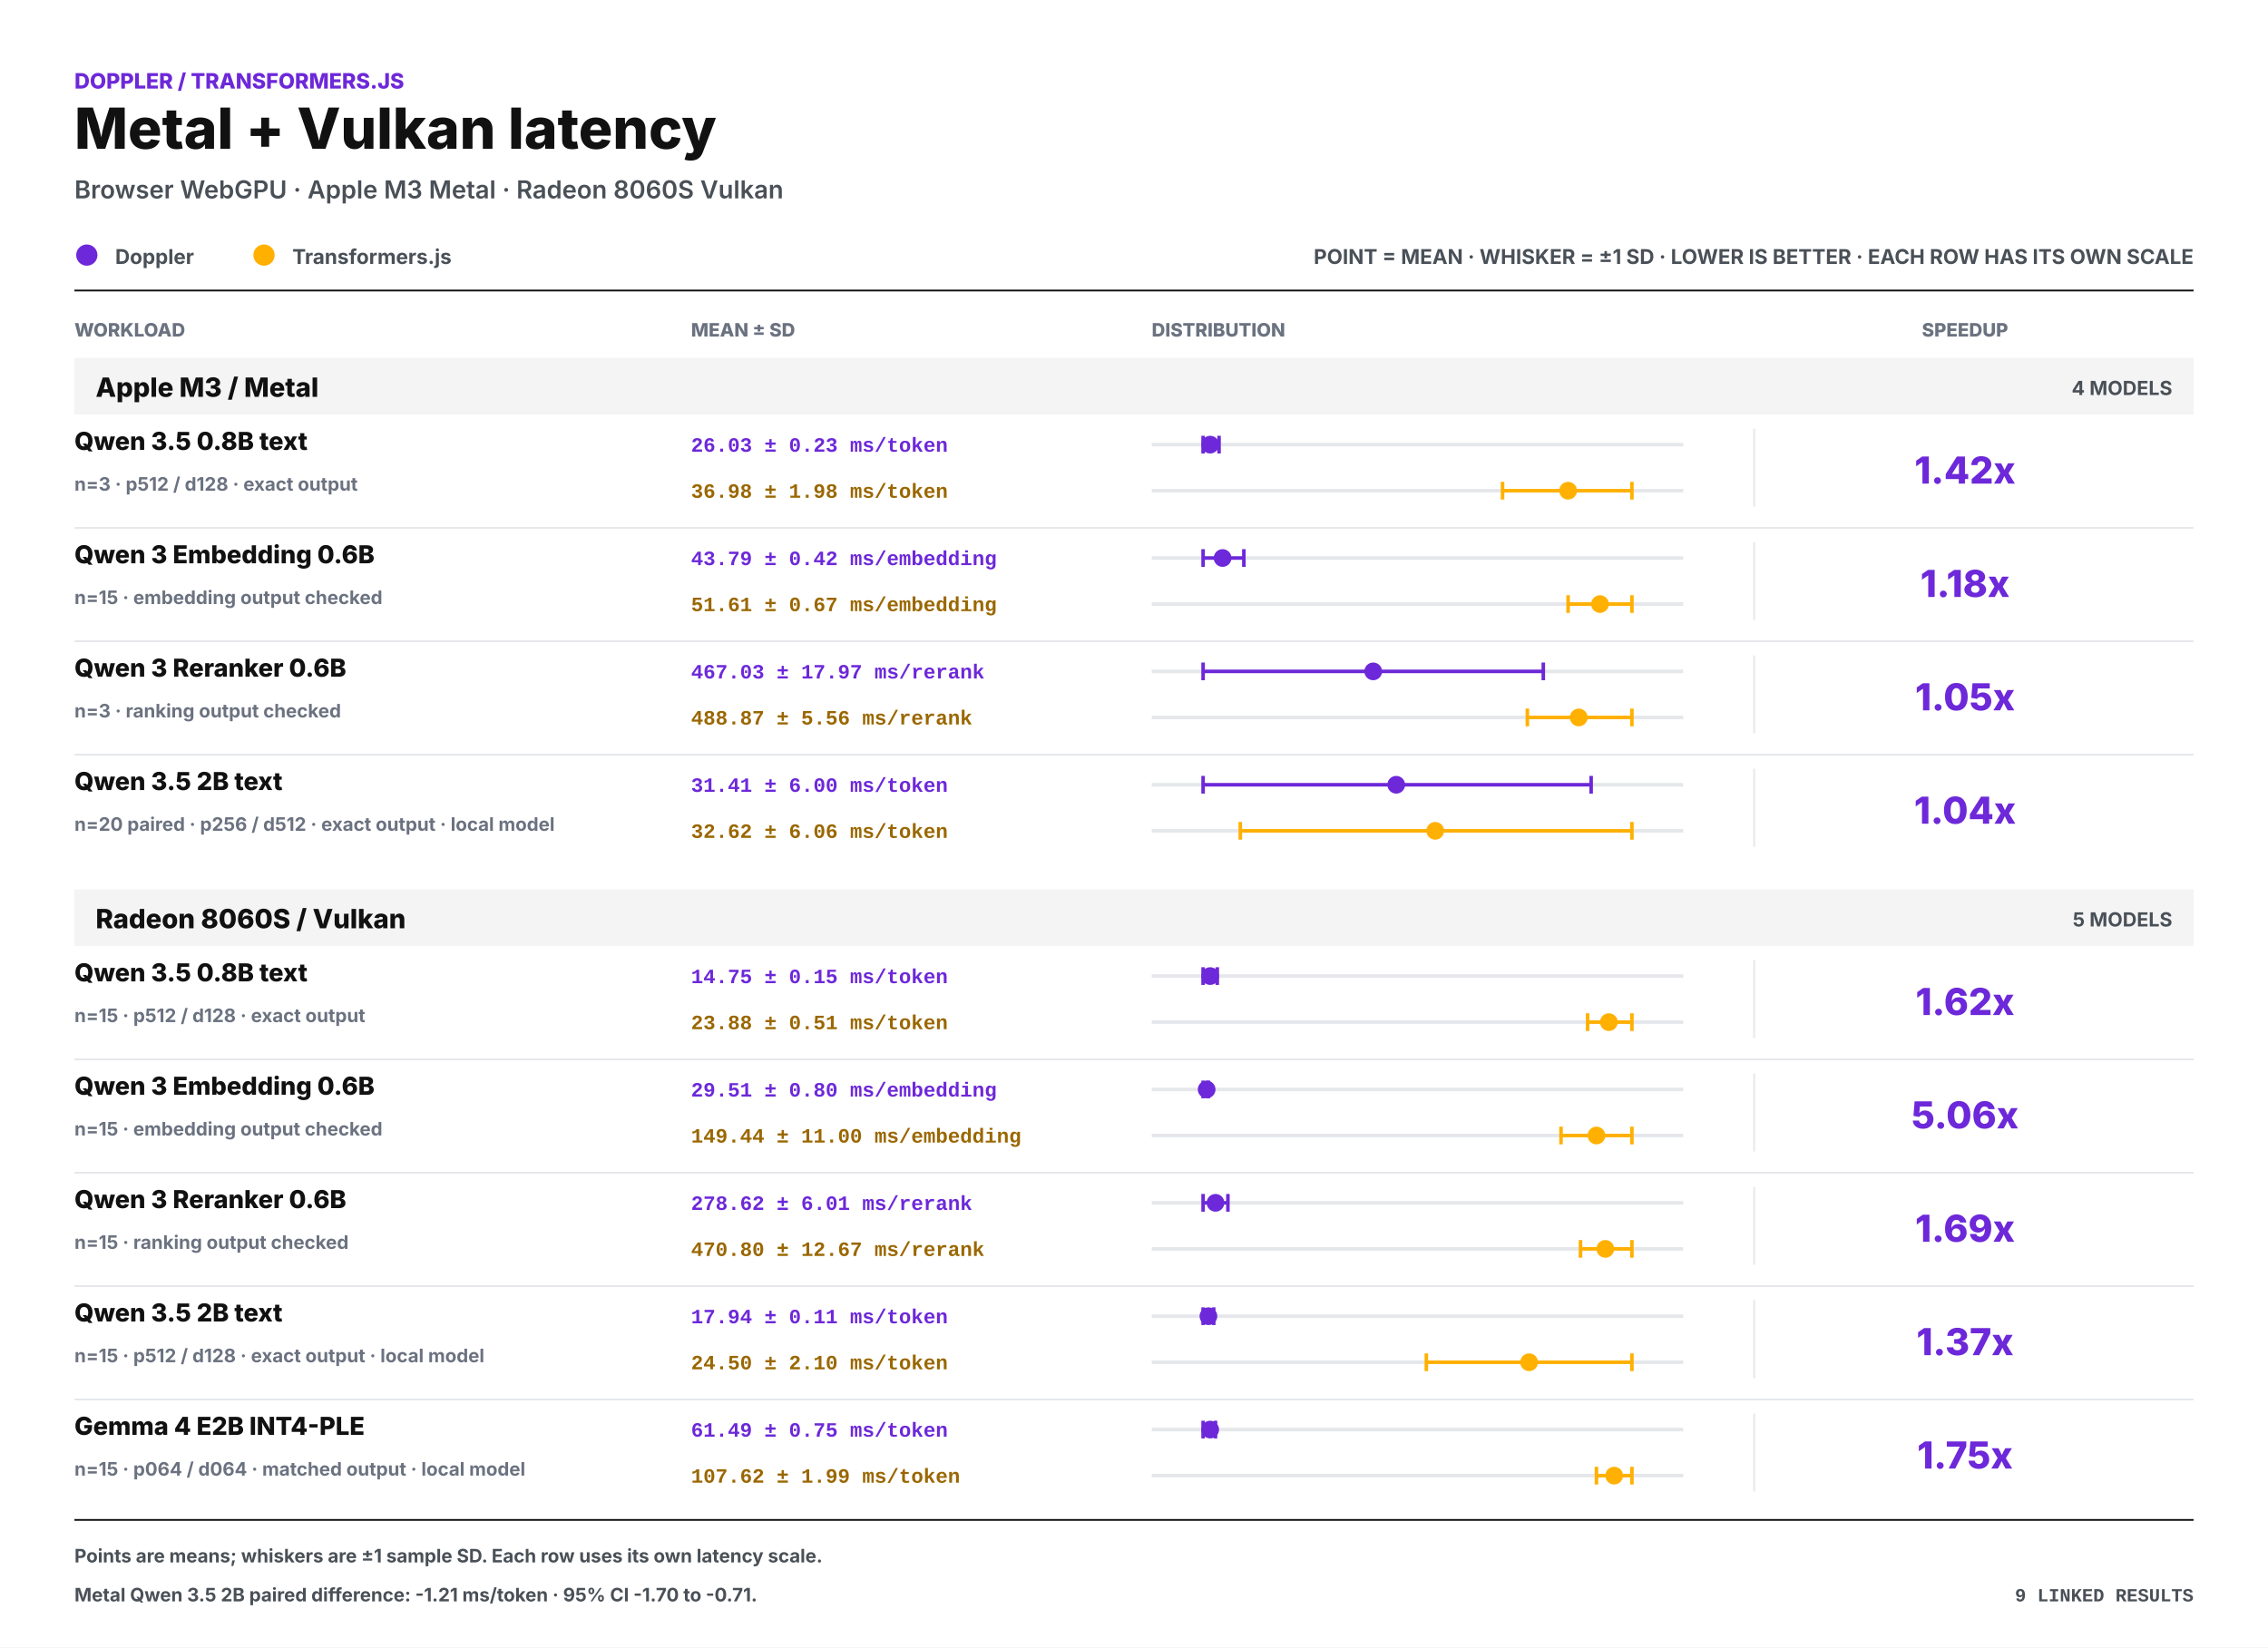
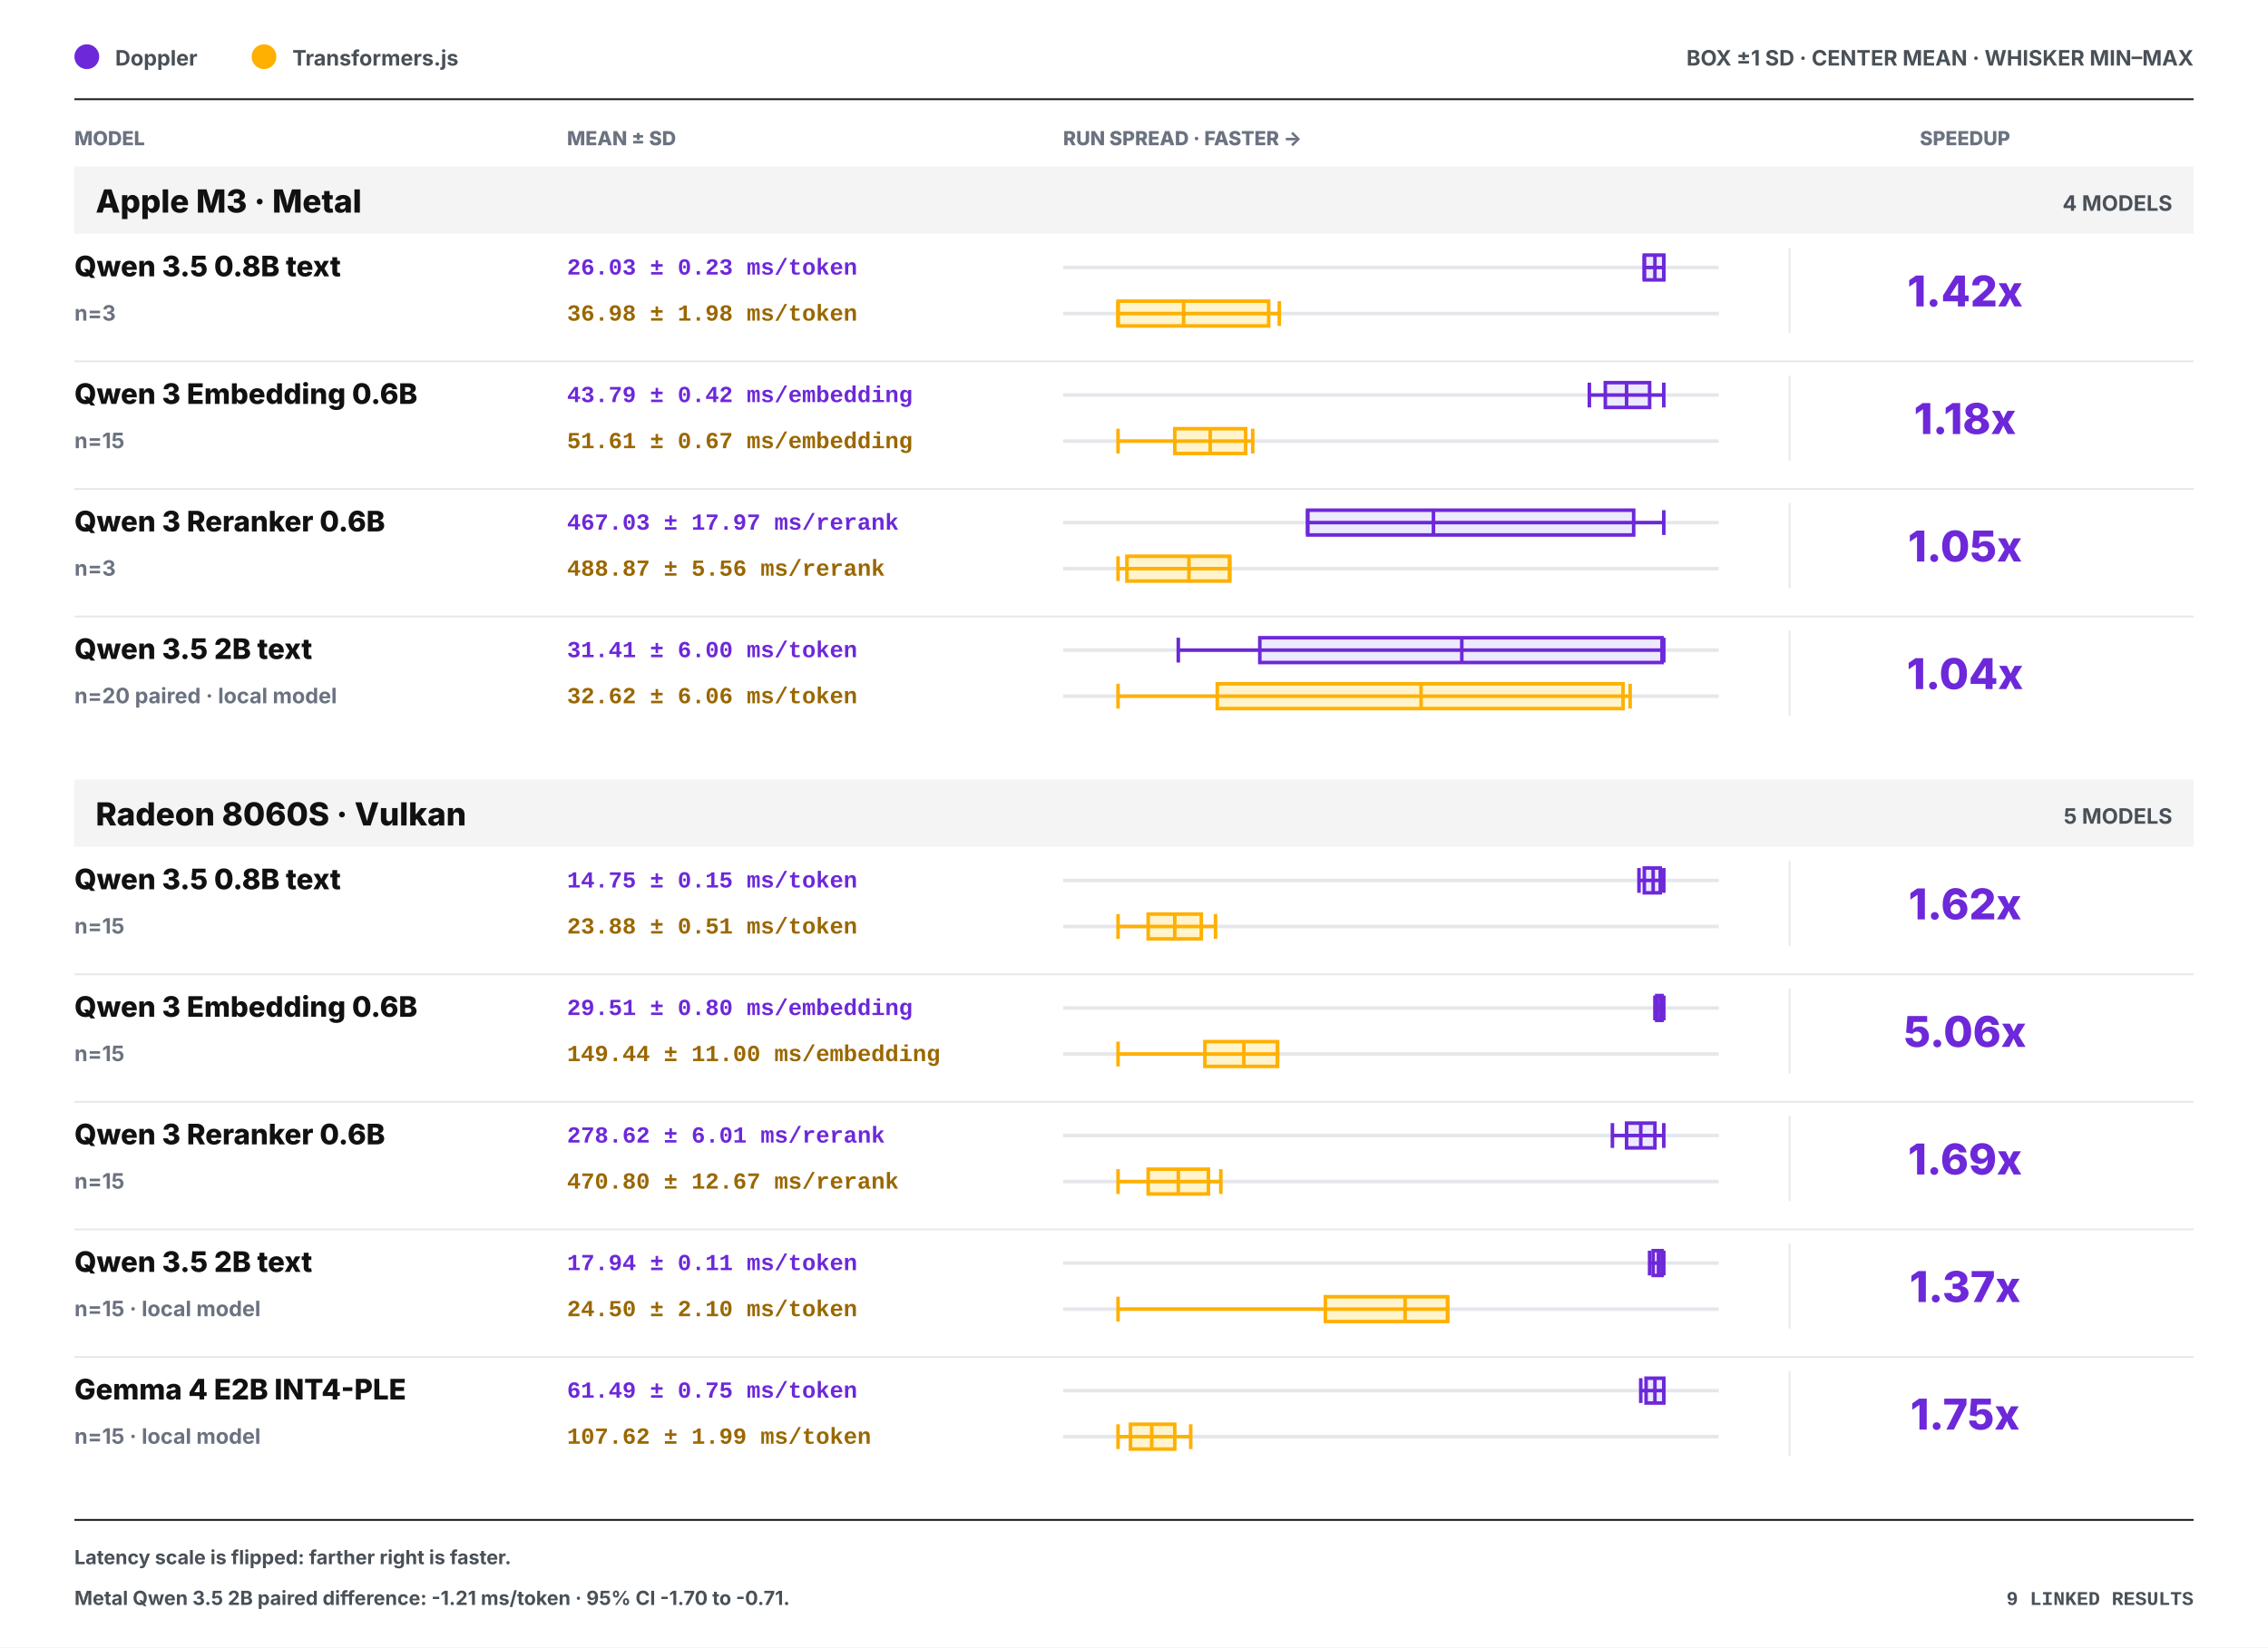
<svg xmlns="http://www.w3.org/2000/svg" width="1280" height="930" viewBox="0 0 1280 930" role="img" aria-labelledby="title desc">
  <defs>
    <style>
-       text { fill: #111111; font-family: Inter, "Segoe UI", "Helvetica Neue", Arial, sans-serif; letter-spacing: 0; }
-       .mono { font-family: SFMono-Regular, Menlo, Consolas, "Liberation Mono", monospace; }
-       .eyebrow { font-size: 12px; font-weight: 800; fill: #6d28d9; }
-       .title { font-size: 32px; font-weight: 800; }
-       .subtitle { font-size: 14px; font-weight: 600; fill: #495057; }
-       .legend { font-size: 11.5px; font-weight: 700; fill: #495057; }
-       .column { font-size: 10.5px; font-weight: 800; fill: #6b7280; }
-       .section { font-size: 15px; font-weight: 800; }
-       .section-detail { font-size: 11px; font-weight: 700; fill: #495057; }
-       .model { font-size: 14px; font-weight: 800; }
-       .detail { font-size: 10.5px; font-weight: 650; fill: #6b7280; }
-       .doppler-value { font-size: 11.5px; font-weight: 800; fill: #6d28d9; }
-       .tjs-value { font-size: 11.5px; font-weight: 800; fill: #9a6700; }
-       .ratio { font-size: 21px; font-weight: 800; fill: #6d28d9; }
-       .footer { font-size: 10.5px; font-weight: 650; fill: #495057; }
-       .section-band { fill: #f4f4f5; }
-       .row-line { stroke: #e5e7eb; stroke-width: 1; }
-       .column-line { stroke: #e5e7eb; stroke-width: 1; }
-       .axis { stroke: #e5e7eb; stroke-width: 2; }
-       .doppler-mark { stroke: #6d28d9; stroke-width: 2; }
-       .tjs-mark { stroke: #ffb000; stroke-width: 2; }
-     </style>
+     text{fill:#111;font-family:Inter,"Segoe UI","Helvetica Neue",Arial,sans-serif;letter-spacing:0}.mono{font-family:SFMono-Regular,Menlo,Consolas,"Liberation Mono",monospace}.legend{font-size:12px;font-weight:750;fill:#495057}.column{font-size:11px;font-weight:800;fill:#6b7280}.section{font-size:18px;font-weight:800}.section-detail{font-size:12px;font-weight:750;fill:#495057}.model{font-size:16px;font-weight:800}.detail{font-size:12px;font-weight:650;fill:#6b7280}.dv,.tv{font-size:13px;font-weight:800}.dv{fill:#6d28d9}.tv{fill:#9a6700}.ratio{font-size:24px;font-weight:800;fill:#6d28d9}.footer{font-size:11px;font-weight:650;fill:#495057}.band{fill:#f4f4f5}.row{stroke:#e5e7eb}.axis{stroke:#e5e7eb;stroke-width:2}.divider{stroke:#e5e7eb}.d-box{fill:#ede9fe;stroke:#6d28d9;stroke-width:2}.t-box{fill:#fff4cc;stroke:#ffb000;stroke-width:2}.d-mark{fill:none;stroke:#6d28d9;stroke-width:2}.t-mark{fill:none;stroke:#ffb000;stroke-width:2}
+   </style>
  </defs>
-   <rect width="1280" height="930" fill="#ffffff" />
-   <text x="42" y="50" class="eyebrow">DOPPLER / TRANSFORMERS.JS</text>
-   <text x="42" y="84" class="title">Metal + Vulkan latency</text>
-   <text x="42" y="112" class="subtitle">Browser WebGPU · Apple M3 Metal · Radeon 8060S Vulkan</text>
-   <circle cx="49" cy="144" r="6" fill="#6d28d9" />
-   <text x="65" y="149" class="legend">Doppler</text>
-   <circle cx="149" cy="144" r="6" fill="#ffb000" />
-   <text x="165" y="149" class="legend">Transformers.js</text>
-   <text x="1238" y="149" text-anchor="end" class="legend">POINT = MEAN · WHISKER = ±1 SD · LOWER IS BETTER · EACH ROW HAS ITS OWN SCALE</text>
-   <line x1="42" y1="164" x2="1238" y2="164" stroke="#111111" />
-   <text x="42" y="190" class="column">WORKLOAD</text>
-   <text x="390" y="190" class="column">MEAN ± SD</text>
-   <text x="650" y="190" class="column">DISTRIBUTION</text>
-   <text x="1109" y="190" text-anchor="middle" class="column">SPEEDUP</text>
-   <rect x="42" y="202" width="1196" height="32" class="section-band" />
-   <text x="54" y="224" class="section">Apple M3 / Metal</text>
-   <text x="1226" y="223" text-anchor="end" class="section-detail">4 MODELS</text>
-   <text x="42" y="254" class="model">Qwen 3.5 0.8B text</text>
-   <text x="42" y="277" class="detail">n=3 · p512 / d128 · exact output</text>
-   <text x="390" y="255" class="doppler-value mono">26.03 ± 0.23 ms/token</text>
-   <text x="390" y="281" class="tjs-value mono">36.98 ± 1.98 ms/token</text>
-   <path d="M650 251H950" class="axis" />
-   <path d="M679 251H688M679 246v10M688 246v10" class="doppler-mark" />
-   <circle cx="683" cy="251" r="5" fill="#6d28d9" />
-   <path d="M650 277H950" class="axis" />
-   <path d="M848 277H921M848 272v10M921 272v10" class="tjs-mark" />
-   <circle cx="885" cy="277" r="5" fill="#ffb000" />
-   <line x1="990" y1="242" x2="990" y2="286" class="column-line" />
-   <text x="1109" y="273" text-anchor="middle" class="ratio">1.42x</text>
-   <line x1="42" y1="298" x2="1238" y2="298" class="row-line" />
-   <text x="42" y="318" class="model">Qwen 3 Embedding 0.6B</text>
-   <text x="42" y="341" class="detail">n=15 · embedding output checked</text>
-   <text x="390" y="319" class="doppler-value mono">43.79 ± 0.42 ms/embedding</text>
-   <text x="390" y="345" class="tjs-value mono">51.61 ± 0.67 ms/embedding</text>
-   <path d="M650 315H950" class="axis" />
-   <path d="M679 315H702M679 310v10M702 310v10" class="doppler-mark" />
-   <circle cx="690" cy="315" r="5" fill="#6d28d9" />
-   <path d="M650 341H950" class="axis" />
-   <path d="M885 341H921M885 336v10M921 336v10" class="tjs-mark" />
-   <circle cx="903" cy="341" r="5" fill="#ffb000" />
-   <line x1="990" y1="306" x2="990" y2="350" class="column-line" />
-   <text x="1109" y="337" text-anchor="middle" class="ratio">1.18x</text>
-   <line x1="42" y1="362" x2="1238" y2="362" class="row-line" />
-   <text x="42" y="382" class="model">Qwen 3 Reranker 0.6B</text>
-   <text x="42" y="405" class="detail">n=3 · ranking output checked</text>
-   <text x="390" y="383" class="doppler-value mono">467.03 ± 17.97 ms/rerank</text>
-   <text x="390" y="409" class="tjs-value mono">488.87 ± 5.56 ms/rerank</text>
-   <path d="M650 379H950" class="axis" />
-   <path d="M679 379H871M679 374v10M871 374v10" class="doppler-mark" />
-   <circle cx="775" cy="379" r="5" fill="#6d28d9" />
-   <path d="M650 405H950" class="axis" />
-   <path d="M862 405H921M862 400v10M921 400v10" class="tjs-mark" />
-   <circle cx="891" cy="405" r="5" fill="#ffb000" />
-   <line x1="990" y1="370" x2="990" y2="414" class="column-line" />
-   <text x="1109" y="401" text-anchor="middle" class="ratio">1.05x</text>
-   <line x1="42" y1="426" x2="1238" y2="426" class="row-line" />
-   <text x="42" y="446" class="model">Qwen 3.5 2B text</text>
-   <text x="42" y="469" class="detail">n=20 paired · p256 / d512 · exact output · local model</text>
-   <text x="390" y="447" class="doppler-value mono">31.41 ± 6.00 ms/token</text>
-   <text x="390" y="473" class="tjs-value mono">32.62 ± 6.06 ms/token</text>
-   <path d="M650 443H950" class="axis" />
-   <path d="M679 443H898M679 438v10M898 438v10" class="doppler-mark" />
-   <circle cx="788" cy="443" r="5" fill="#6d28d9" />
-   <path d="M650 469H950" class="axis" />
-   <path d="M700 469H921M700 464v10M921 464v10" class="tjs-mark" />
-   <circle cx="810" cy="469" r="5" fill="#ffb000" />
-   <line x1="990" y1="434" x2="990" y2="478" class="column-line" />
-   <text x="1109" y="465" text-anchor="middle" class="ratio">1.04x</text>
-   <rect x="42" y="502" width="1196" height="32" class="section-band" />
-   <text x="54" y="524" class="section">Radeon 8060S / Vulkan</text>
-   <text x="1226" y="523" text-anchor="end" class="section-detail">5 MODELS</text>
-   <text x="42" y="554" class="model">Qwen 3.5 0.8B text</text>
-   <text x="42" y="577" class="detail">n=15 · p512 / d128 · exact output</text>
-   <text x="390" y="555" class="doppler-value mono">14.75 ± 0.15 ms/token</text>
-   <text x="390" y="581" class="tjs-value mono">23.88 ± 0.51 ms/token</text>
-   <path d="M650 551H950" class="axis" />
-   <path d="M679 551H687M679 546v10M687 546v10" class="doppler-mark" />
-   <circle cx="683" cy="551" r="5" fill="#6d28d9" />
-   <path d="M650 577H950" class="axis" />
-   <path d="M896 577H921M896 572v10M921 572v10" class="tjs-mark" />
-   <circle cx="908" cy="577" r="5" fill="#ffb000" />
-   <line x1="990" y1="542" x2="990" y2="586" class="column-line" />
-   <text x="1109" y="573" text-anchor="middle" class="ratio">1.62x</text>
-   <line x1="42" y1="598" x2="1238" y2="598" class="row-line" />
-   <text x="42" y="618" class="model">Qwen 3 Embedding 0.6B</text>
-   <text x="42" y="641" class="detail">n=15 · embedding output checked</text>
-   <text x="390" y="619" class="doppler-value mono">29.51 ± 0.80 ms/embedding</text>
-   <text x="390" y="645" class="tjs-value mono">149.44 ± 11.00 ms/embedding</text>
-   <path d="M650 615H950" class="axis" />
-   <path d="M679 615H682M679 610v10M682 610v10" class="doppler-mark" />
-   <circle cx="681" cy="615" r="5" fill="#6d28d9" />
-   <path d="M650 641H950" class="axis" />
-   <path d="M881 641H921M881 636v10M921 636v10" class="tjs-mark" />
-   <circle cx="901" cy="641" r="5" fill="#ffb000" />
-   <line x1="990" y1="606" x2="990" y2="650" class="column-line" />
-   <text x="1109" y="637" text-anchor="middle" class="ratio">5.06x</text>
-   <line x1="42" y1="662" x2="1238" y2="662" class="row-line" />
-   <text x="42" y="682" class="model">Qwen 3 Reranker 0.6B</text>
-   <text x="42" y="705" class="detail">n=15 · ranking output checked</text>
-   <text x="390" y="683" class="doppler-value mono">278.62 ± 6.01 ms/rerank</text>
-   <text x="390" y="709" class="tjs-value mono">470.80 ± 12.67 ms/rerank</text>
-   <path d="M650 679H950" class="axis" />
-   <path d="M679 679H693M679 674v10M693 674v10" class="doppler-mark" />
-   <circle cx="686" cy="679" r="5" fill="#6d28d9" />
-   <path d="M650 705H950" class="axis" />
-   <path d="M892 705H921M892 700v10M921 700v10" class="tjs-mark" />
-   <circle cx="906" cy="705" r="5" fill="#ffb000" />
-   <line x1="990" y1="670" x2="990" y2="714" class="column-line" />
-   <text x="1109" y="701" text-anchor="middle" class="ratio">1.69x</text>
-   <line x1="42" y1="726" x2="1238" y2="726" class="row-line" />
-   <text x="42" y="746" class="model">Qwen 3.5 2B text</text>
-   <text x="42" y="769" class="detail">n=15 · p512 / d128 · exact output · local model</text>
-   <text x="390" y="747" class="doppler-value mono">17.94 ± 0.11 ms/token</text>
-   <text x="390" y="773" class="tjs-value mono">24.50 ± 2.10 ms/token</text>
-   <path d="M650 743H950" class="axis" />
-   <path d="M679 743H685M679 738v10M685 738v10" class="doppler-mark" />
-   <circle cx="682" cy="743" r="5" fill="#6d28d9" />
-   <path d="M650 769H950" class="axis" />
-   <path d="M805 769H921M805 764v10M921 764v10" class="tjs-mark" />
-   <circle cx="863" cy="769" r="5" fill="#ffb000" />
-   <line x1="990" y1="734" x2="990" y2="778" class="column-line" />
-   <text x="1109" y="765" text-anchor="middle" class="ratio">1.37x</text>
-   <line x1="42" y1="790" x2="1238" y2="790" class="row-line" />
-   <text x="42" y="810" class="model">Gemma 4 E2B INT4-PLE</text>
-   <text x="42" y="833" class="detail">n=15 · p064 / d064 · matched output · local model</text>
-   <text x="390" y="811" class="doppler-value mono">61.49 ± 0.75 ms/token</text>
-   <text x="390" y="837" class="tjs-value mono">107.62 ± 1.99 ms/token</text>
-   <path d="M650 807H950" class="axis" />
-   <path d="M679 807H686M679 802v10M686 802v10" class="doppler-mark" />
-   <circle cx="683" cy="807" r="5" fill="#6d28d9" />
-   <path d="M650 833H950" class="axis" />
-   <path d="M901 833H921M901 828v10M921 828v10" class="tjs-mark" />
-   <circle cx="911" cy="833" r="5" fill="#ffb000" />
-   <line x1="990" y1="798" x2="990" y2="842" class="column-line" />
-   <text x="1109" y="829" text-anchor="middle" class="ratio">1.75x</text>
-   <line x1="42" y1="858" x2="1238" y2="858" stroke="#111111" />
-   <text x="42" y="882" class="footer">Points are means; whiskers are ±1 sample SD. Each row uses its own latency scale.</text>
-   <text x="42" y="904" class="footer">Metal Qwen 3.5 2B paired difference: -1.21 ms/token · 95% CI -1.70 to -0.71.</text>
-   <text x="1238" y="904" text-anchor="end" class="footer mono">9 LINKED RESULTS</text>
+   <rect width="1280" height="930" fill="#fff" />
+   <circle cx="49" cy="32" r="7" fill="#6d28d9" />
+   <text x="65" y="37" class="legend">Doppler</text>
+   <circle cx="149" cy="32" r="7" fill="#ffb000" />
+   <text x="165" y="37" class="legend">Transformers.js</text>
+   <text x="1238" y="37" text-anchor="end" class="legend">BOX ±1 SD · CENTER MEAN · WHISKER MIN–MAX</text>
+   <path d="M42 56H1238" stroke="#111" />
+   <text x="42" y="82" class="column">MODEL</text>
+   <text x="320" y="82" class="column">MEAN ± SD</text>
+   <text x="600" y="82" class="column">RUN SPREAD · FASTER →</text>
+   <text x="1109" y="82" text-anchor="middle" class="column">SPEEDUP</text>
+   <rect x="42" y="94" width="1196" height="38" class="band" />
+   <text x="54" y="120" class="section">Apple M3 · Metal</text>
+   <text x="1226" y="119" text-anchor="end" class="section-detail">4 MODELS</text>
+   <text x="42" y="156" class="model">Qwen 3.5 0.8B text</text>
+   <text x="42" y="181" class="detail">n=3</text>
+   <text x="320" y="155" class="dv mono">26.03 ± 0.23 ms/token</text>
+   <text x="320" y="181" class="tv mono">36.98 ± 1.98 ms/token</text>
+   <path d="M600 151H970" class="axis" />
+   <rect x="928" y="144" width="11" height="14" class="d-box" />
+   <path d="M928 151H939M928 144v14M939 144v14M934 144v14" class="d-mark" />
+   <path d="M600 177H970" class="axis" />
+   <rect x="631" y="170" width="85" height="14" class="t-box" />
+   <path d="M631 177H722M631 170v14M722 170v14M668 170v14" class="t-mark" />
+   <path d="M1010 140V188" class="divider" />
+   <text x="1109" y="173" text-anchor="middle" class="ratio">1.42x</text>
+   <path d="M42 204H1238" class="row" />
+   <text x="42" y="228" class="model">Qwen 3 Embedding 0.6B</text>
+   <text x="42" y="253" class="detail">n=15</text>
+   <text x="320" y="227" class="dv mono">43.79 ± 0.42 ms/embedding</text>
+   <text x="320" y="253" class="tv mono">51.61 ± 0.67 ms/embedding</text>
+   <path d="M600 223H970" class="axis" />
+   <rect x="906" y="216" width="25" height="14" class="d-box" />
+   <path d="M897 223H939M897 216v14M939 216v14M918 216v14" class="d-mark" />
+   <path d="M600 249H970" class="axis" />
+   <rect x="663" y="242" width="40" height="14" class="t-box" />
+   <path d="M631 249H707M631 242v14M707 242v14M683 242v14" class="t-mark" />
+   <path d="M1010 212V260" class="divider" />
+   <text x="1109" y="245" text-anchor="middle" class="ratio">1.18x</text>
+   <path d="M42 276H1238" class="row" />
+   <text x="42" y="300" class="model">Qwen 3 Reranker 0.6B</text>
+   <text x="42" y="325" class="detail">n=3</text>
+   <text x="320" y="299" class="dv mono">467.03 ± 17.97 ms/rerank</text>
+   <text x="320" y="325" class="tv mono">488.87 ± 5.56 ms/rerank</text>
+   <path d="M600 295H970" class="axis" />
+   <rect x="738" y="288" width="184" height="14" class="d-box" />
+   <path d="M738 295H939M738 288v14M939 288v14M809 288v14" class="d-mark" />
+   <path d="M600 321H970" class="axis" />
+   <rect x="636" y="314" width="58" height="14" class="t-box" />
+   <path d="M631 321H694M631 314v14M694 314v14M671 314v14" class="t-mark" />
+   <path d="M1010 284V332" class="divider" />
+   <text x="1109" y="317" text-anchor="middle" class="ratio">1.05x</text>
+   <path d="M42 348H1238" class="row" />
+   <text x="42" y="372" class="model">Qwen 3.5 2B text</text>
+   <text x="42" y="397" class="detail">n=20 paired · local model</text>
+   <text x="320" y="371" class="dv mono">31.41 ± 6.00 ms/token</text>
+   <text x="320" y="397" class="tv mono">32.62 ± 6.06 ms/token</text>
+   <path d="M600 367H970" class="axis" />
+   <rect x="711" y="360" width="227" height="14" class="d-box" />
+   <path d="M665 367H939M665 360v14M939 360v14M825 360v14" class="d-mark" />
+   <path d="M600 393H970" class="axis" />
+   <rect x="687" y="386" width="229" height="14" class="t-box" />
+   <path d="M631 393H920M631 386v14M920 386v14M802 386v14" class="t-mark" />
+   <path d="M1010 356V404" class="divider" />
+   <text x="1109" y="389" text-anchor="middle" class="ratio">1.04x</text>
+   <rect x="42" y="440" width="1196" height="38" class="band" />
+   <text x="54" y="466" class="section">Radeon 8060S · Vulkan</text>
+   <text x="1226" y="465" text-anchor="end" class="section-detail">5 MODELS</text>
+   <text x="42" y="502" class="model">Qwen 3.5 0.8B text</text>
+   <text x="42" y="527" class="detail">n=15</text>
+   <text x="320" y="501" class="dv mono">14.75 ± 0.15 ms/token</text>
+   <text x="320" y="527" class="tv mono">23.88 ± 0.51 ms/token</text>
+   <path d="M600 497H970" class="axis" />
+   <rect x="928" y="490" width="9" height="14" class="d-box" />
+   <path d="M925 497H939M925 490v14M939 490v14M933 490v14" class="d-mark" />
+   <path d="M600 523H970" class="axis" />
+   <rect x="648" y="516" width="30" height="14" class="t-box" />
+   <path d="M631 523H686M631 516v14M686 516v14M663 516v14" class="t-mark" />
+   <path d="M1010 486V534" class="divider" />
+   <text x="1109" y="519" text-anchor="middle" class="ratio">1.62x</text>
+   <path d="M42 550H1238" class="row" />
+   <text x="42" y="574" class="model">Qwen 3 Embedding 0.6B</text>
+   <text x="42" y="599" class="detail">n=15</text>
+   <text x="320" y="573" class="dv mono">29.51 ± 0.80 ms/embedding</text>
+   <text x="320" y="599" class="tv mono">149.44 ± 11.00 ms/embedding</text>
+   <path d="M600 569H970" class="axis" />
+   <rect x="935" y="562" width="3" height="14" class="d-box" />
+   <path d="M934 569H939M934 562v14M939 562v14M937 562v14" class="d-mark" />
+   <path d="M600 595H970" class="axis" />
+   <rect x="680" y="588" width="41" height="14" class="t-box" />
+   <path d="M631 595H721M631 588v14M721 588v14M702 588v14" class="t-mark" />
+   <path d="M1010 558V606" class="divider" />
+   <text x="1109" y="591" text-anchor="middle" class="ratio">5.06x</text>
+   <path d="M42 622H1238" class="row" />
+   <text x="42" y="646" class="model">Qwen 3 Reranker 0.6B</text>
+   <text x="42" y="671" class="detail">n=15</text>
+   <text x="320" y="645" class="dv mono">278.62 ± 6.01 ms/rerank</text>
+   <text x="320" y="671" class="tv mono">470.80 ± 12.67 ms/rerank</text>
+   <path d="M600 641H970" class="axis" />
+   <rect x="918" y="634" width="16" height="14" class="d-box" />
+   <path d="M910 641H939M910 634v14M939 634v14M926 634v14" class="d-mark" />
+   <path d="M600 667H970" class="axis" />
+   <rect x="648" y="660" width="34" height="14" class="t-box" />
+   <path d="M631 667H689M631 660v14M689 660v14M665 660v14" class="t-mark" />
+   <path d="M1010 630V678" class="divider" />
+   <text x="1109" y="663" text-anchor="middle" class="ratio">1.69x</text>
+   <path d="M42 694H1238" class="row" />
+   <text x="42" y="718" class="model">Qwen 3.5 2B text</text>
+   <text x="42" y="743" class="detail">n=15 · local model</text>
+   <text x="320" y="717" class="dv mono">17.94 ± 0.11 ms/token</text>
+   <text x="320" y="743" class="tv mono">24.50 ± 2.10 ms/token</text>
+   <path d="M600 713H970" class="axis" />
+   <rect x="933" y="706" width="5" height="14" class="d-box" />
+   <path d="M931 713H939M931 706v14M939 706v14M936 706v14" class="d-mark" />
+   <path d="M600 739H970" class="axis" />
+   <rect x="748" y="732" width="69" height="14" class="t-box" />
+   <path d="M631 739H817M631 732v14M817 732v14M793 732v14" class="t-mark" />
+   <path d="M1010 702V750" class="divider" />
+   <text x="1109" y="735" text-anchor="middle" class="ratio">1.37x</text>
+   <path d="M42 766H1238" class="row" />
+   <text x="42" y="790" class="model">Gemma 4 E2B INT4-PLE</text>
+   <text x="42" y="815" class="detail">n=15 · local model</text>
+   <text x="320" y="789" class="dv mono">61.49 ± 0.75 ms/token</text>
+   <text x="320" y="815" class="tv mono">107.62 ± 1.99 ms/token</text>
+   <path d="M600 785H970" class="axis" />
+   <rect x="929" y="778" width="10" height="14" class="d-box" />
+   <path d="M926 785H939M926 778v14M939 778v14M934 778v14" class="d-mark" />
+   <path d="M600 811H970" class="axis" />
+   <rect x="638" y="804" width="25" height="14" class="t-box" />
+   <path d="M631 811H672M631 804v14M672 804v14M650 804v14" class="t-mark" />
+   <path d="M1010 774V822" class="divider" />
+   <text x="1109" y="807" text-anchor="middle" class="ratio">1.75x</text>
+   <path d="M42 858H1238" stroke="#111" />
+   <text x="42" y="883" class="footer">Latency scale is flipped: farther right is faster.</text>
+   <text x="42" y="906" class="footer">Metal Qwen 3.5 2B paired difference: -1.21 ms/token · 95% CI -1.70 to -0.71.</text>
+   <text x="1238" y="906" text-anchor="end" class="footer mono">9 LINKED RESULTS</text>
</svg>
